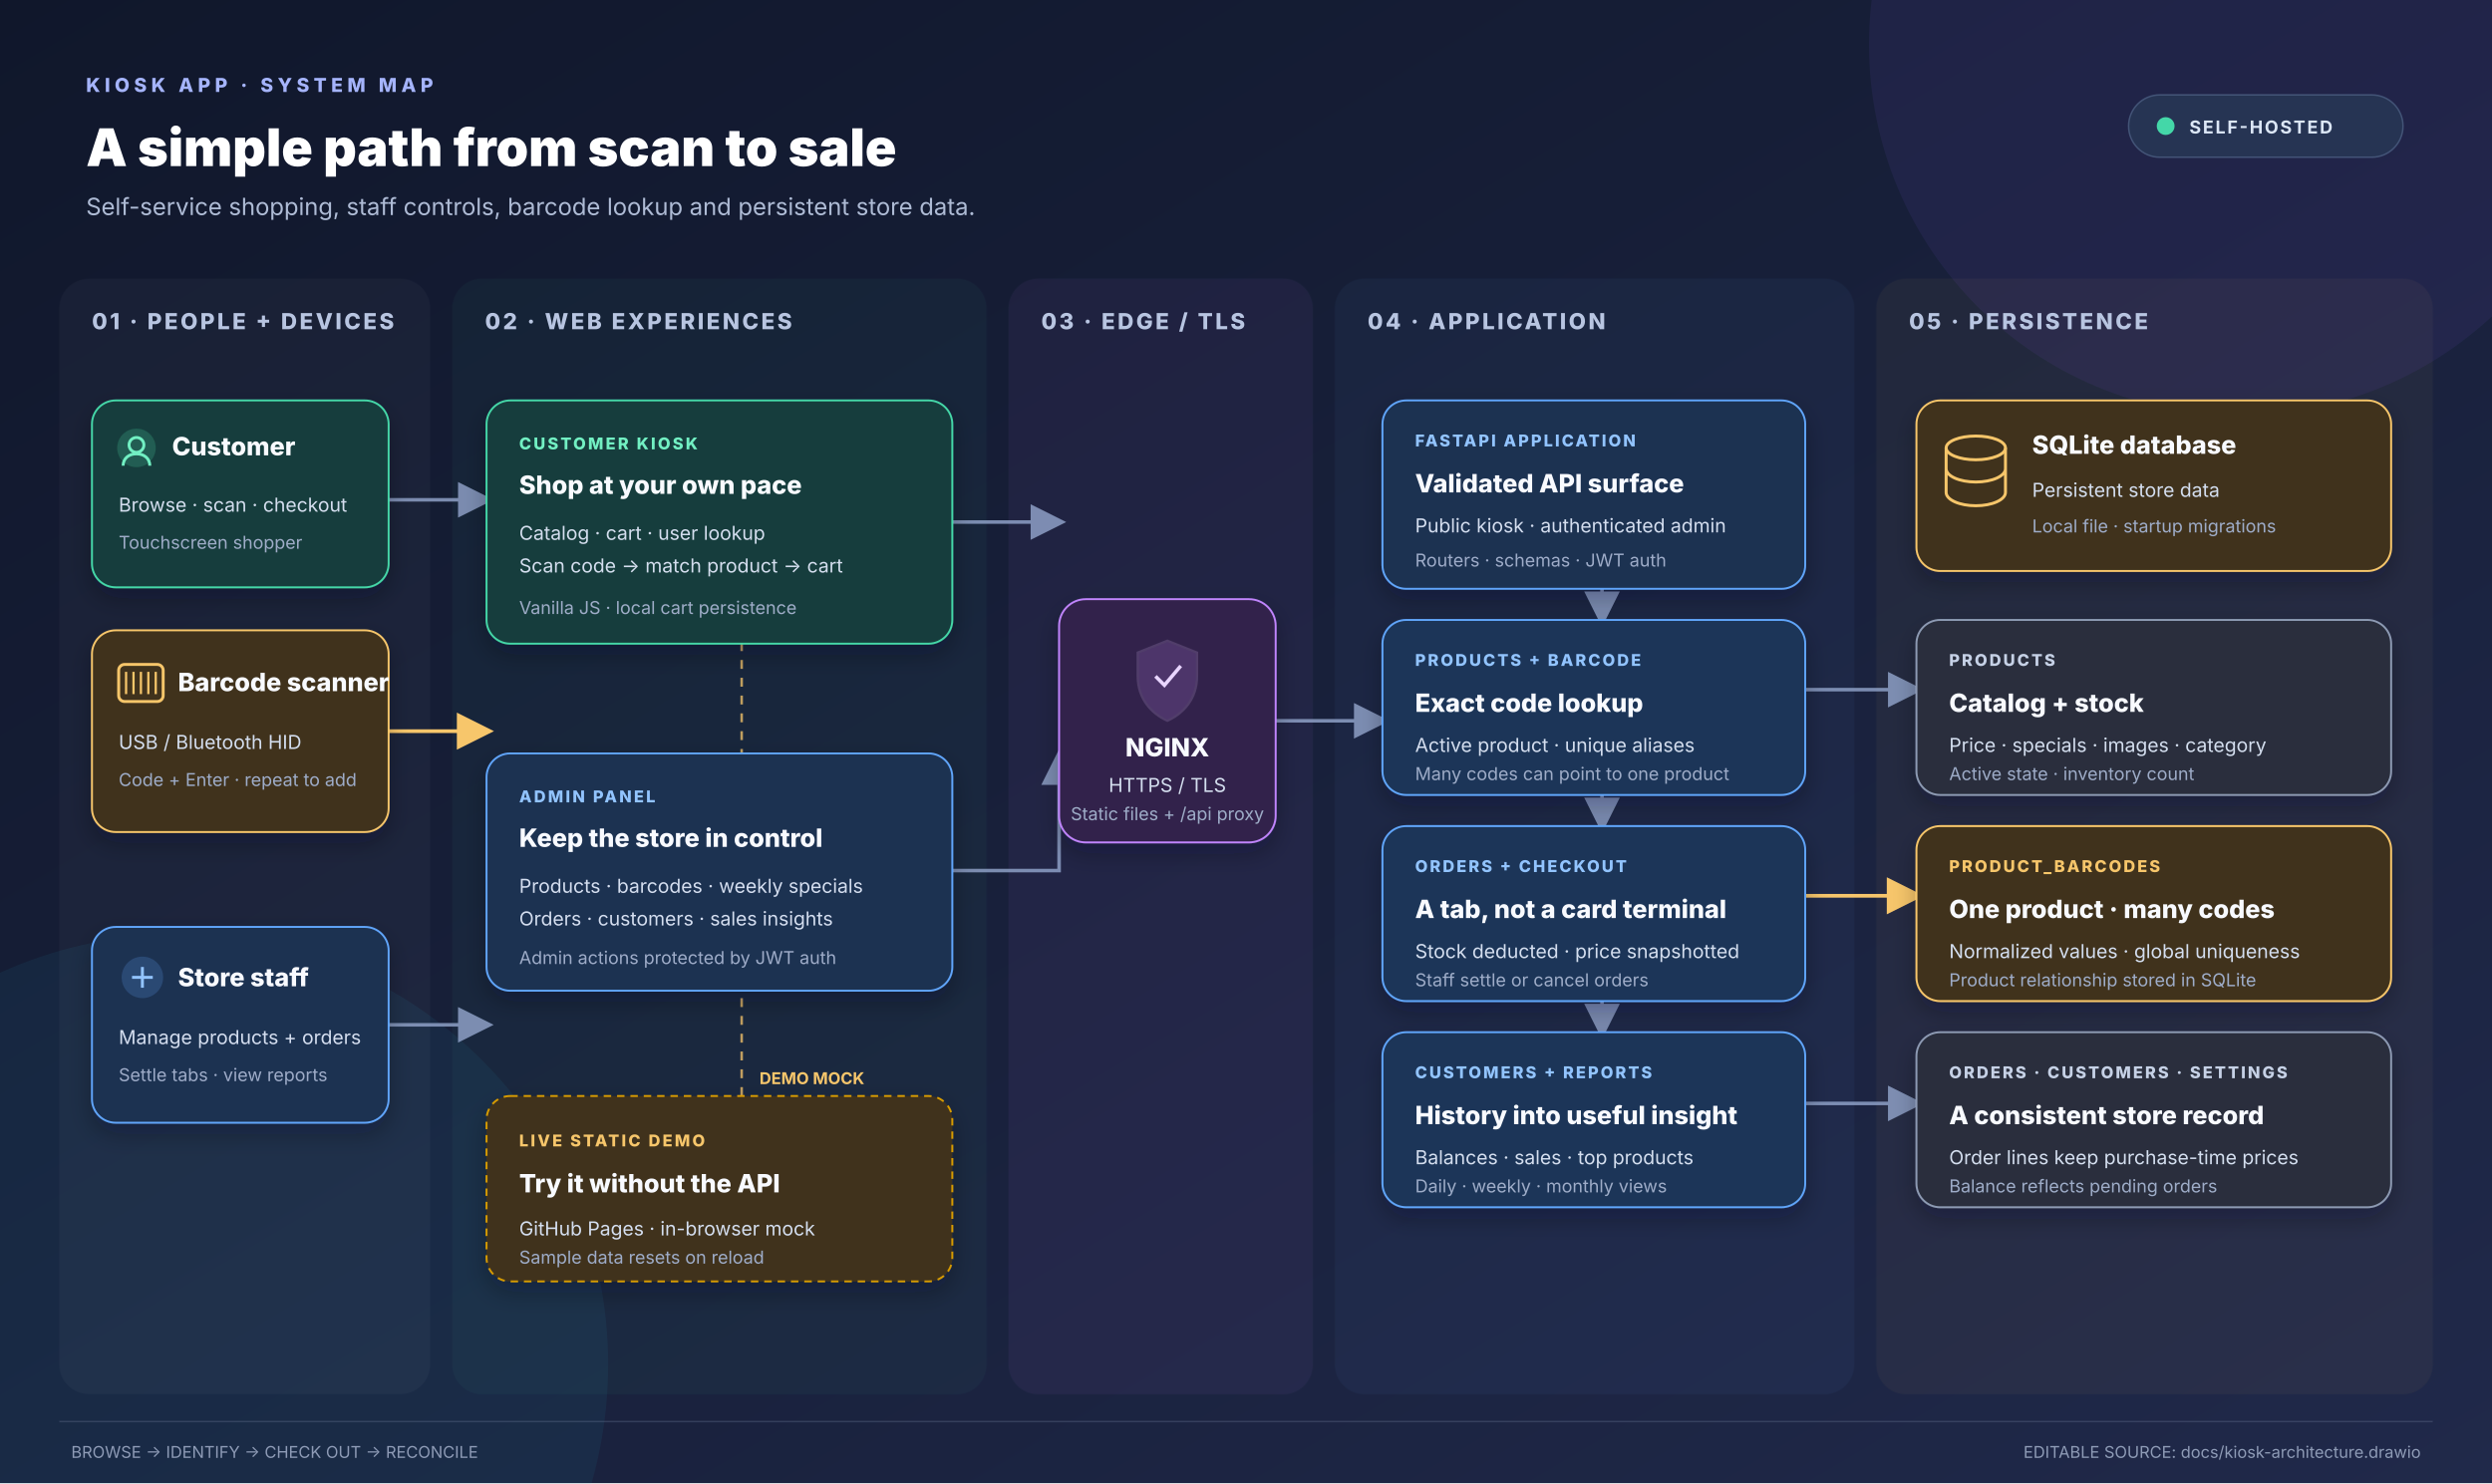
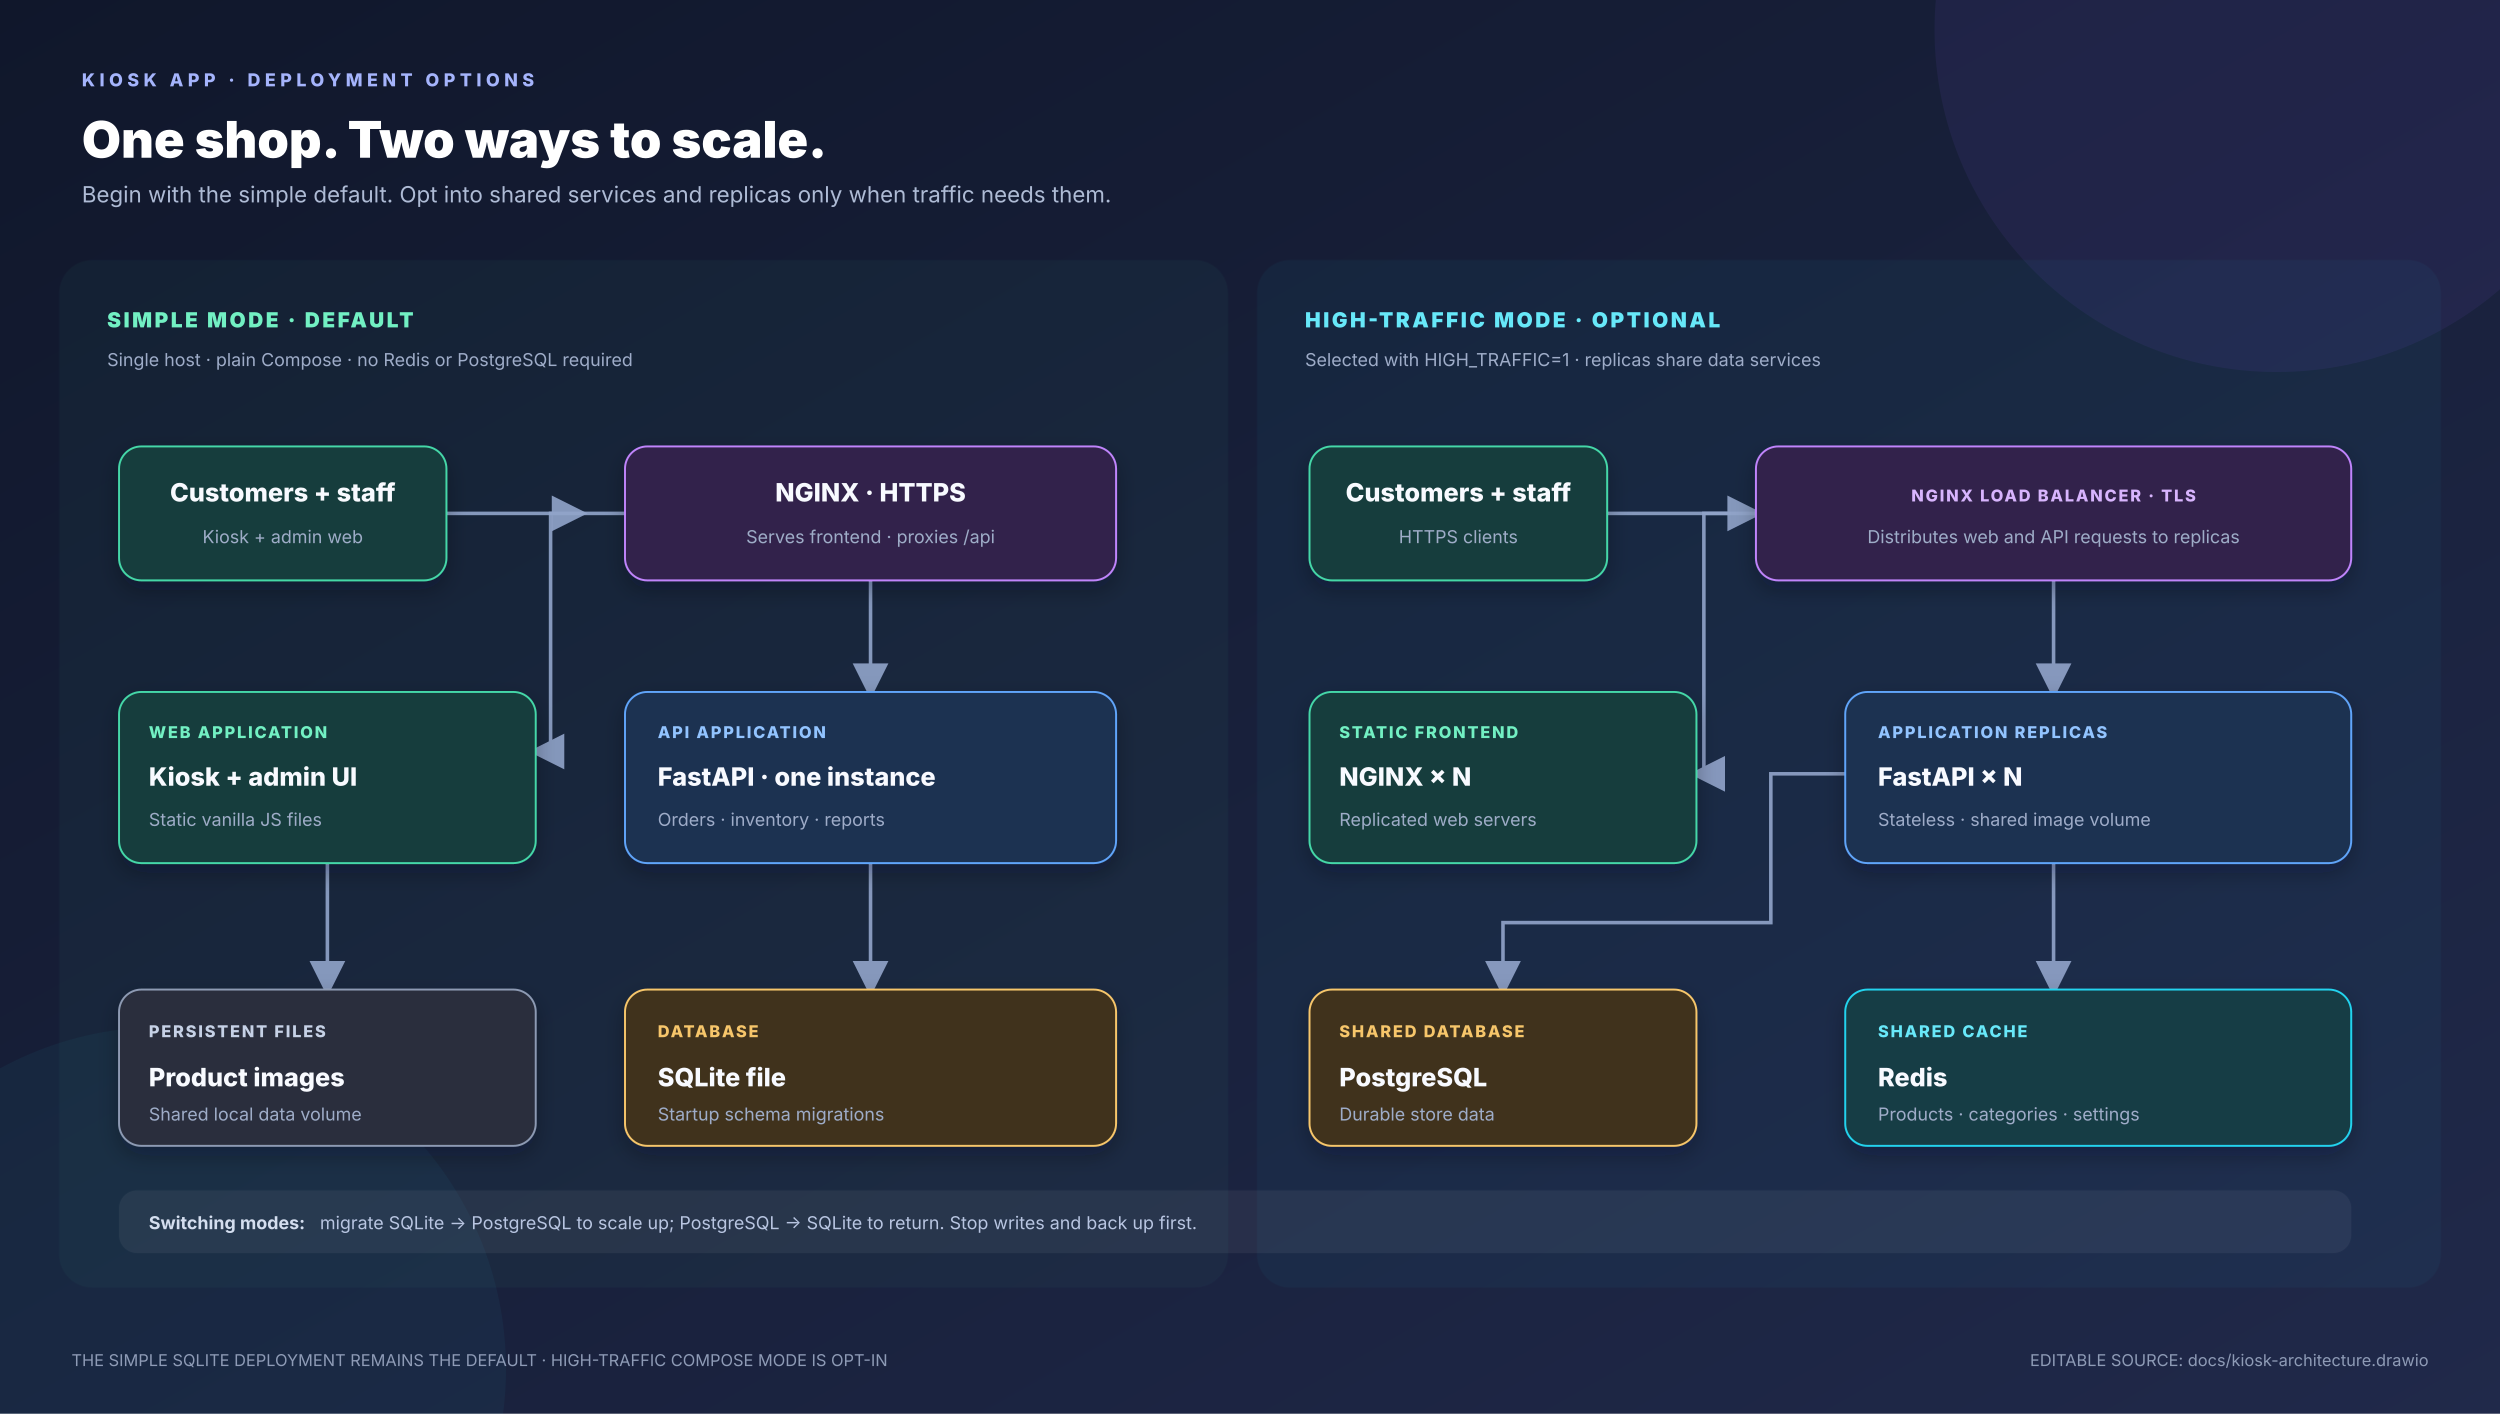
- <svg xmlns="http://www.w3.org/2000/svg" viewBox="0 0 1680 1000" role="img" aria-labelledby="title desc">
+ <svg xmlns="http://www.w3.org/2000/svg" viewBox="0 0 1680 950" role="img" aria-labelledby="title desc">
  <defs>
    <linearGradient id="bg" x1="0" y1="0" x2="1" y2="1">
      <stop offset="0" stop-color="#10172b" />
      <stop offset="1" stop-color="#20294a" />
    </linearGradient>
-     <linearGradient id="hero" x1="0" y1="0" x2="1" y2="0">
-       <stop offset="0" stop-color="#8b5cf6" />
-       <stop offset="1" stop-color="#22d3ee" />
-     </linearGradient>
    <filter id="shadow" x="-20%" y="-20%" width="140%" height="150%">
-       <feDropShadow dx="0" dy="7" stdDeviation="8" flood-color="#050916" flood-opacity=".28" />
+       <feDropShadow dx="0" dy="6" stdDeviation="7" flood-color="#050916" flood-opacity=".28" />
    </filter>
    <marker id="arrow" markerWidth="10" markerHeight="10" refX="8" refY="5" orient="auto">
      <path d="M0 0L10 5L0 10z" fill="#91a4ca" />
    </marker>
-     <marker id="gold-arrow" markerWidth="10" markerHeight="10" refX="8" refY="5" orient="auto">
-       <path d="M0 0L10 5L0 10z" fill="#f7c66b" />
-     </marker>
    <style>
      text{font-family:Inter,ui-sans-serif,system-ui,-apple-system,"Segoe UI",sans-serif}
-       .lane-title{font-size:15px;font-weight:800;letter-spacing:1.7px;fill:#b8c5e1}
+       .title{font-size:34px;font-weight:850;fill:#fff}
+       .subtitle{font-size:15px;fill:#aebbd5}
+       .panel-title{font-size:14px;font-weight:850;letter-spacing:1.7px}
      .card-title{font-size:17px;font-weight:800;fill:#f8faff}
      .body{font-size:13px;fill:#d4deef}
      .small{font-size:12px;fill:#9eacc8}
-       .wire{fill:none;stroke:#91a4ca;stroke-width:2.4;marker-end:url(#arrow);opacity:.82}
-       .gold-wire{fill:none;stroke:#f7c66b;stroke-width:2.5;marker-end:url(#gold-arrow)}
+       .wire{fill:none;stroke:#91a4ca;stroke-width:2.4;marker-end:url(#arrow);opacity:.9}
      .card{filter:url(#shadow);stroke-width:1.3}
    </style>
  </defs>
-   <rect width="1680" height="1000" fill="url(#bg)" />
-   <circle cx="1510" cy="30" r="250" fill="#8b5cf6" opacity=".08" />
-   <circle cx="120" cy="920" r="290" fill="#22d3ee" opacity=".06" />
-   <text x="58" y="62" fill="#a5b4fc" font-size="13" font-weight="800" letter-spacing="3">KIOSK APP · SYSTEM MAP</text>
-   <text x="58" y="112" fill="#ffffff" font-size="35" font-weight="850">A simple path from scan to sale</text>
-   <text x="58" y="145" fill="#aebbd5" font-size="16">Self-service shopping, staff controls, barcode lookup and persistent store data.</text>
-   <rect x="1435" y="64" width="185" height="42" rx="21" fill="#263453" stroke="#435477" />
-   <circle cx="1460" cy="85" r="6" fill="#44d7a8" />
-   <text x="1476" y="90" fill="#dce7f7" font-size="12" font-weight="750" letter-spacing="1.2">SELF-HOSTED</text>
+   <rect width="1680" height="950" fill="url(#bg)" />
+   <circle cx="1530" cy="20" r="230" fill="#8b5cf6" opacity=".08" />
+   <circle cx="110" cy="920" r="230" fill="#22d3ee" opacity=".05" />
+   <text x="55" y="58" fill="#a5b4fc" font-size="12" font-weight="800" letter-spacing="3">KIOSK APP · DEPLOYMENT OPTIONS</text>
+   <text class="title" x="55" y="106">One shop. Two ways to scale.</text>
+   <text class="subtitle" x="55" y="136">Begin with the simple default. Opt into shared services and replicas only when traffic needs them.</text>
+   <rect x="40" y="175" width="785" height="690" rx="22" fill="#44d7a8" opacity=".045" stroke="#44d7a8" stroke-opacity=".4" />
+   <rect x="845" y="175" width="795" height="690" rx="22" fill="#22d3ee" opacity=".045" stroke="#22d3ee" stroke-opacity=".5" />
+   <text class="panel-title" x="72" y="220" fill="#72f0c3">SIMPLE MODE · DEFAULT</text>
+   <text class="small" x="72" y="246">Single host · plain Compose · no Redis or PostgreSQL required</text>
+   <text class="panel-title" x="877" y="220" fill="#67e8f9">HIGH-TRAFFIC MODE · OPTIONAL</text>
+   <text class="small" x="877" y="246">Selected with HIGH_TRAFFIC=1 · replicas share data services</text>
  <g>
-     <rect x="40" y="188" width="250" height="752" rx="20" fill="#ffffff" opacity=".035" stroke="#8190ad" stroke-opacity=".22" />
-     <rect x="305" y="188" width="360" height="752" rx="20" fill="#44d7a8" opacity=".045" stroke="#44d7a8" stroke-opacity=".25" />
-     <rect x="680" y="188" width="205" height="752" rx="20" fill="#c084fc" opacity=".055" stroke="#c084fc" stroke-opacity=".3" />
-     <rect x="900" y="188" width="350" height="752" rx="20" fill="#60a5fa" opacity=".05" stroke="#60a5fa" stroke-opacity=".3" />
-     <rect x="1265" y="188" width="375" height="752" rx="20" fill="#f7c66b" opacity=".045" stroke="#f7c66b" stroke-opacity=".25" />
-     <text class="lane-title" x="62" y="222">01 · PEOPLE + DEVICES</text>
-     <text class="lane-title" x="327" y="222">02 · WEB EXPERIENCES</text>
-     <text class="lane-title" x="702" y="222">03 · EDGE / TLS</text>
-     <text class="lane-title" x="922" y="222">04 · APPLICATION</text>
-     <text class="lane-title" x="1287" y="222">05 · PERSISTENCE</text>
-   </g>
-   <g>
-     <path class="wire" d="M262 337H328" />
-     <path class="gold-wire" d="M262 493H328" />
-     <path class="wire" d="M262 691H328" />
-     <path class="wire" d="M642 352H714" />
-     <path class="wire" d="M642 587H714V510H714" />
-     <path class="wire" d="M860 486H932" />
-     <path class="wire" d="M1080 397V418" />
-     <path class="wire" d="M1080 536V557" />
-     <path class="wire" d="M1080 675V696" />
-     <path class="wire" d="M1217 465H1292" />
-     <path class="gold-wire" d="M1217 604H1292" />
-     <path class="wire" d="M1217 744H1292" />
-     <path d="M500 421V739" fill="none" stroke="#f7c66b" stroke-width="1.7" stroke-dasharray="6 6" opacity=".75" />
-     <text x="512" y="731" fill="#f7c66b" font-size="11" font-weight="700">DEMO MOCK</text>
+     <path class="wire" d="M300 345H390" />
+     <path class="wire" d="M420 345H370V505H360" />
+     <path class="wire" d="M585 390V465" />
+     <path class="wire" d="M585 580V665" />
+     <path class="wire" d="M220 580V665" />
+     <path class="wire" d="M1080 345H1180" />
+     <path class="wire" d="M1180 345H1145V520H1140" />
+     <path class="wire" d="M1380 390V465" />
+     <path class="wire" d="M1380 580V665" />
+     <path class="wire" d="M1240 520H1190V620H1010V665" />
  </g>
  <g class="card">
-     <rect x="62" y="270" width="200" height="126" rx="16" fill="#173e3c" stroke="#44d7a8" />
-     <circle cx="92" cy="302" r="13" fill="#44d7a8" opacity=".2" />
-     <path d="M92 295a5 5 0 1 0 0 10 5 5 0 0 0 0-10zm-9 19c0-5 4-8 9-8s9 3 9 8" fill="none" stroke="#72f0c3" stroke-width="2" />
-     <text class="card-title" x="116" y="307">Customer</text>
-     <text class="body" x="80" y="345">Browse · scan · checkout</text>
-     <text class="small" x="80" y="370">Touchscreen shopper</text>
+     <rect x="80" y="300" width="220" height="90" rx="15" fill="#173e3c" stroke="#44d7a8" />
+     <text class="card-title" x="190" y="337" text-anchor="middle">Customers + staff</text>
+     <text class="small" x="190" y="365" text-anchor="middle">Kiosk + admin web</text>
  </g>
  <g class="card">
-     <rect x="62" y="425" width="200" height="136" rx="16" fill="#40331e" stroke="#f7c66b" />
-     <rect x="80" y="448" width="30" height="25" rx="4" fill="none" stroke="#f7c66b" stroke-width="2" />
-     <path d="M85 453v15m5-15v15m5-15v15m5-15v15m5-15v15" stroke="#f7c66b" stroke-width="1.5" />
-     <text class="card-title" x="120" y="466">Barcode scanner</text>
-     <text class="body" x="80" y="505">USB / Bluetooth HID</text>
-     <text class="small" x="80" y="530">Code + Enter · repeat to add</text>
+     <rect x="420" y="300" width="330" height="90" rx="15" fill="#33244b" stroke="#c084fc" />
+     <text class="card-title" x="585" y="337" text-anchor="middle">NGINX · HTTPS</text>
+     <text class="small" x="585" y="365" text-anchor="middle">Serves frontend · proxies /api</text>
  </g>
  <g class="card">
-     <rect x="62" y="625" width="200" height="132" rx="16" fill="#1c3151" stroke="#60a5fa" />
-     <circle cx="96" cy="659" r="14" fill="#60a5fa" opacity=".2" />
-     <path d="M89 659h14m-7-7v14" stroke="#92c4ff" stroke-width="2" />
-     <text class="card-title" x="120" y="665">Store staff</text>
-     <text class="body" x="80" y="704">Manage products + orders</text>
-     <text class="small" x="80" y="729">Settle tabs · view reports</text>
+     <rect x="80" y="465" width="280" height="115" rx="15" fill="#173e3c" stroke="#44d7a8" />
+     <text x="100" y="496" fill="#72f0c3" font-size="11" font-weight="800" letter-spacing="1.2">WEB APPLICATION</text>
+     <text class="card-title" x="100" y="528">Kiosk + admin UI</text>
+     <text class="small" x="100" y="555">Static vanilla JS files</text>
  </g>
  <g class="card">
-     <rect x="328" y="270" width="314" height="164" rx="16" fill="#173e3c" stroke="#44d7a8" />
-     <text x="350" y="303" fill="#72f0c3" font-size="11" font-weight="800" letter-spacing="1.5">CUSTOMER KIOSK</text>
-     <text class="card-title" x="350" y="333">Shop at your own pace</text>
-     <text class="body" x="350" y="364">Catalog · cart · user lookup</text>
-     <text class="body" x="350" y="386">Scan code → match product → cart</text>
-     <text class="small" x="350" y="414">Vanilla JS · local cart persistence</text>
+     <rect x="420" y="465" width="330" height="115" rx="15" fill="#1c3151" stroke="#60a5fa" />
+     <text x="442" y="496" fill="#92c4ff" font-size="11" font-weight="800" letter-spacing="1.2">API APPLICATION</text>
+     <text class="card-title" x="442" y="528">FastAPI · one instance</text>
+     <text class="small" x="442" y="555">Orders · inventory · reports</text>
  </g>
  <g class="card">
-     <rect x="328" y="508" width="314" height="160" rx="16" fill="#1c3151" stroke="#60a5fa" />
-     <text x="350" y="541" fill="#92c4ff" font-size="11" font-weight="800" letter-spacing="1.5">ADMIN PANEL</text>
-     <text class="card-title" x="350" y="571">Keep the store in control</text>
-     <text class="body" x="350" y="602">Products · barcodes · weekly specials</text>
-     <text class="body" x="350" y="624">Orders · customers · sales insights</text>
-     <text class="small" x="350" y="650">Admin actions protected by JWT auth</text>
+     <rect x="80" y="665" width="280" height="105" rx="15" fill="#292e3c" stroke="#8d9ab3" />
+     <text x="100" y="697" fill="#c6d1e6" font-size="11" font-weight="800" letter-spacing="1.2">PERSISTENT FILES</text>
+     <text class="card-title" x="100" y="730">Product images</text>
+     <text class="small" x="100" y="753">Shared local data volume</text>
  </g>
  <g class="card">
-     <rect x="328" y="739" width="314" height="125" rx="16" fill="#40331e" stroke="#d79b00" stroke-dasharray="5 4" />
-     <text x="350" y="773" fill="#f7c66b" font-size="11" font-weight="800" letter-spacing="1.5">LIVE STATIC DEMO</text>
-     <text class="card-title" x="350" y="804">Try it without the API</text>
-     <text class="body" x="350" y="833">GitHub Pages · in-browser mock</text>
-     <text class="small" x="350" y="852">Sample data resets on reload</text>
+     <rect x="420" y="665" width="330" height="105" rx="15" fill="#40331e" stroke="#f7c66b" />
+     <text x="442" y="697" fill="#f7c66b" font-size="11" font-weight="800" letter-spacing="1.2">DATABASE</text>
+     <text class="card-title" x="442" y="730">SQLite file</text>
+     <text class="small" x="442" y="753">Startup schema migrations</text>
  </g>
  <g class="card">
-     <rect x="714" y="404" width="146" height="164" rx="18" fill="#33244b" stroke="#c084fc" />
-     <path d="M787 432l20 8v16c0 15-9 25-20 30-11-5-20-15-20-30v-16z" fill="#c084fc" opacity=".18" stroke="#d8b4fe" stroke-width="1.5" />
-     <path d="M779 456l6 6 11-13" fill="none" stroke="#e9d5ff" stroke-width="2.4" />
-     <text class="card-title" x="787" y="510" text-anchor="middle">NGINX</text>
-     <text class="body" x="787" y="534" text-anchor="middle">HTTPS / TLS</text>
-     <text class="small" x="787" y="553" text-anchor="middle">Static files + /api proxy</text>
+     <rect x="880" y="300" width="200" height="90" rx="15" fill="#173e3c" stroke="#44d7a8" />
+     <text class="card-title" x="980" y="337" text-anchor="middle">Customers + staff</text>
+     <text class="small" x="980" y="365" text-anchor="middle">HTTPS clients</text>
  </g>
  <g class="card">
-     <rect x="932" y="270" width="285" height="127" rx="16" fill="#1c3151" stroke="#60a5fa" />
-     <text x="954" y="301" fill="#92c4ff" font-size="11" font-weight="800" letter-spacing="1.4">FASTAPI APPLICATION</text>
-     <text class="card-title" x="954" y="332">Validated API surface</text>
-     <text class="body" x="954" y="359">Public kiosk · authenticated admin</text>
-     <text class="small" x="954" y="382">Routers · schemas · JWT auth</text>
+     <rect x="1180" y="300" width="400" height="90" rx="15" fill="#33244b" stroke="#c084fc" />
+     <text x="1380" y="337" fill="#d8b4fe" font-size="11" font-weight="800" letter-spacing="1.2" text-anchor="middle">NGINX LOAD BALANCER · TLS</text>
+     <text class="small" x="1380" y="365" text-anchor="middle">Distributes web and API requests to replicas</text>
  </g>
  <g class="card">
-     <rect x="932" y="418" width="285" height="118" rx="16" fill="#1d3658" stroke="#60a5fa" />
-     <text x="954" y="449" fill="#92c4ff" font-size="11" font-weight="800" letter-spacing="1.4">PRODUCTS + BARCODE</text>
-     <text class="card-title" x="954" y="480">Exact code lookup</text>
-     <text class="body" x="954" y="507">Active product · unique aliases</text>
-     <text class="small" x="954" y="526">Many codes can point to one product</text>
+     <rect x="880" y="465" width="260" height="115" rx="15" fill="#173e3c" stroke="#44d7a8" />
+     <text x="900" y="496" fill="#72f0c3" font-size="11" font-weight="800" letter-spacing="1.2">STATIC FRONTEND</text>
+     <text class="card-title" x="900" y="528">NGINX × N</text>
+     <text class="small" x="900" y="555">Replicated web servers</text>
  </g>
  <g class="card">
-     <rect x="932" y="557" width="285" height="118" rx="16" fill="#1d3658" stroke="#60a5fa" />
-     <text x="954" y="588" fill="#92c4ff" font-size="11" font-weight="800" letter-spacing="1.4">ORDERS + CHECKOUT</text>
-     <text class="card-title" x="954" y="619">A tab, not a card terminal</text>
-     <text class="body" x="954" y="646">Stock deducted · price snapshotted</text>
-     <text class="small" x="954" y="665">Staff settle or cancel orders</text>
+     <rect x="1240" y="465" width="340" height="115" rx="15" fill="#1c3151" stroke="#60a5fa" />
+     <text x="1262" y="496" fill="#92c4ff" font-size="11" font-weight="800" letter-spacing="1.2">APPLICATION REPLICAS</text>
+     <text class="card-title" x="1262" y="528">FastAPI × N</text>
+     <text class="small" x="1262" y="555">Stateless · shared image volume</text>
  </g>
  <g class="card">
-     <rect x="932" y="696" width="285" height="118" rx="16" fill="#1d3658" stroke="#60a5fa" />
-     <text x="954" y="727" fill="#92c4ff" font-size="11" font-weight="800" letter-spacing="1.4">CUSTOMERS + REPORTS</text>
-     <text class="card-title" x="954" y="758">History into useful insight</text>
-     <text class="body" x="954" y="785">Balances · sales · top products</text>
-     <text class="small" x="954" y="804">Daily · weekly · monthly views</text>
+     <rect x="880" y="665" width="260" height="105" rx="15" fill="#40331e" stroke="#f7c66b" />
+     <text x="900" y="697" fill="#f7c66b" font-size="11" font-weight="800" letter-spacing="1.2">SHARED DATABASE</text>
+     <text class="card-title" x="900" y="730">PostgreSQL</text>
+     <text class="small" x="900" y="753">Durable store data</text>
  </g>
  <g class="card">
-     <rect x="1292" y="270" width="320" height="115" rx="16" fill="#40331e" stroke="#f7c66b" />
-     <ellipse cx="1332" cy="302" rx="20" ry="8" fill="none" stroke="#f7c66b" stroke-width="2" />
-     <path d="M1312 302v30c0 5 9 9 20 9s20-4 20-9v-30m-40 14c0 5 9 9 20 9s20-4 20-9" fill="none" stroke="#f7c66b" stroke-width="2" />
-     <text class="card-title" x="1370" y="306">SQLite database</text>
-     <text class="body" x="1370" y="335">Persistent store data</text>
-     <text class="small" x="1370" y="359">Local file · startup migrations</text>
+     <rect x="1240" y="665" width="340" height="105" rx="15" fill="#183c45" stroke="#22d3ee" />
+     <text x="1262" y="697" fill="#67e8f9" font-size="11" font-weight="800" letter-spacing="1.2">SHARED CACHE</text>
+     <text class="card-title" x="1262" y="730">Redis</text>
+     <text class="small" x="1262" y="753">Products · categories · settings</text>
  </g>
-   <g class="card">
-     <rect x="1292" y="418" width="320" height="118" rx="16" fill="#292e3c" stroke="#8d9ab3" />
-     <text x="1314" y="449" fill="#c6d1e6" font-size="11" font-weight="800" letter-spacing="1.4">PRODUCTS</text>
-     <text class="card-title" x="1314" y="480">Catalog + stock</text>
-     <text class="body" x="1314" y="507">Price · specials · images · category</text>
-     <text class="small" x="1314" y="526">Active state · inventory count</text>
-   </g>
-   <g class="card">
-     <rect x="1292" y="557" width="320" height="118" rx="16" fill="#40331e" stroke="#f7c66b" />
-     <text x="1314" y="588" fill="#f7c66b" font-size="11" font-weight="800" letter-spacing="1.4">PRODUCT_BARCODES</text>
-     <text class="card-title" x="1314" y="619">One product · many codes</text>
-     <text class="body" x="1314" y="646">Normalized values · global uniqueness</text>
-     <text class="small" x="1314" y="665">Product relationship stored in SQLite</text>
-   </g>
-   <g class="card">
-     <rect x="1292" y="696" width="320" height="118" rx="16" fill="#292e3c" stroke="#8d9ab3" />
-     <text x="1314" y="727" fill="#c6d1e6" font-size="11" font-weight="800" letter-spacing="1.4">ORDERS · CUSTOMERS · SETTINGS</text>
-     <text class="card-title" x="1314" y="758">A consistent store record</text>
-     <text class="body" x="1314" y="785">Order lines keep purchase-time prices</text>
-     <text class="small" x="1314" y="804">Balance reflects pending orders</text>
-   </g>
-   <rect x="40" y="958" width="1600" height="1" fill="#71809f" opacity=".3" />
-   <text x="48" y="983" fill="#8e9bb6" font-size="11">BROWSE → IDENTIFY → CHECK OUT → RECONCILE</text>
-   <text x="1632" y="983" fill="#8e9bb6" font-size="11" text-anchor="end">EDITABLE SOURCE: docs/kiosk-architecture.drawio</text>
+   <rect x="80" y="800" width="1500" height="42" rx="12" fill="#ffffff" opacity=".055" stroke="#ffffff" stroke-opacity=".15" />
+   <text x="100" y="826" fill="#d4deef" font-size="12" font-weight="750">Switching modes:</text>
+   <text x="215" y="826" fill="#b8c5e1" font-size="12">migrate SQLite → PostgreSQL to scale up; PostgreSQL → SQLite to return. Stop writes and back up first.</text>
+   <text x="48" y="918" fill="#8e9bb6" font-size="11">THE SIMPLE SQLITE DEPLOYMENT REMAINS THE DEFAULT · HIGH-TRAFFIC COMPOSE MODE IS OPT-IN</text>
+   <text x="1632" y="918" fill="#8e9bb6" font-size="11" text-anchor="end">EDITABLE SOURCE: docs/kiosk-architecture.drawio</text>
</svg>
